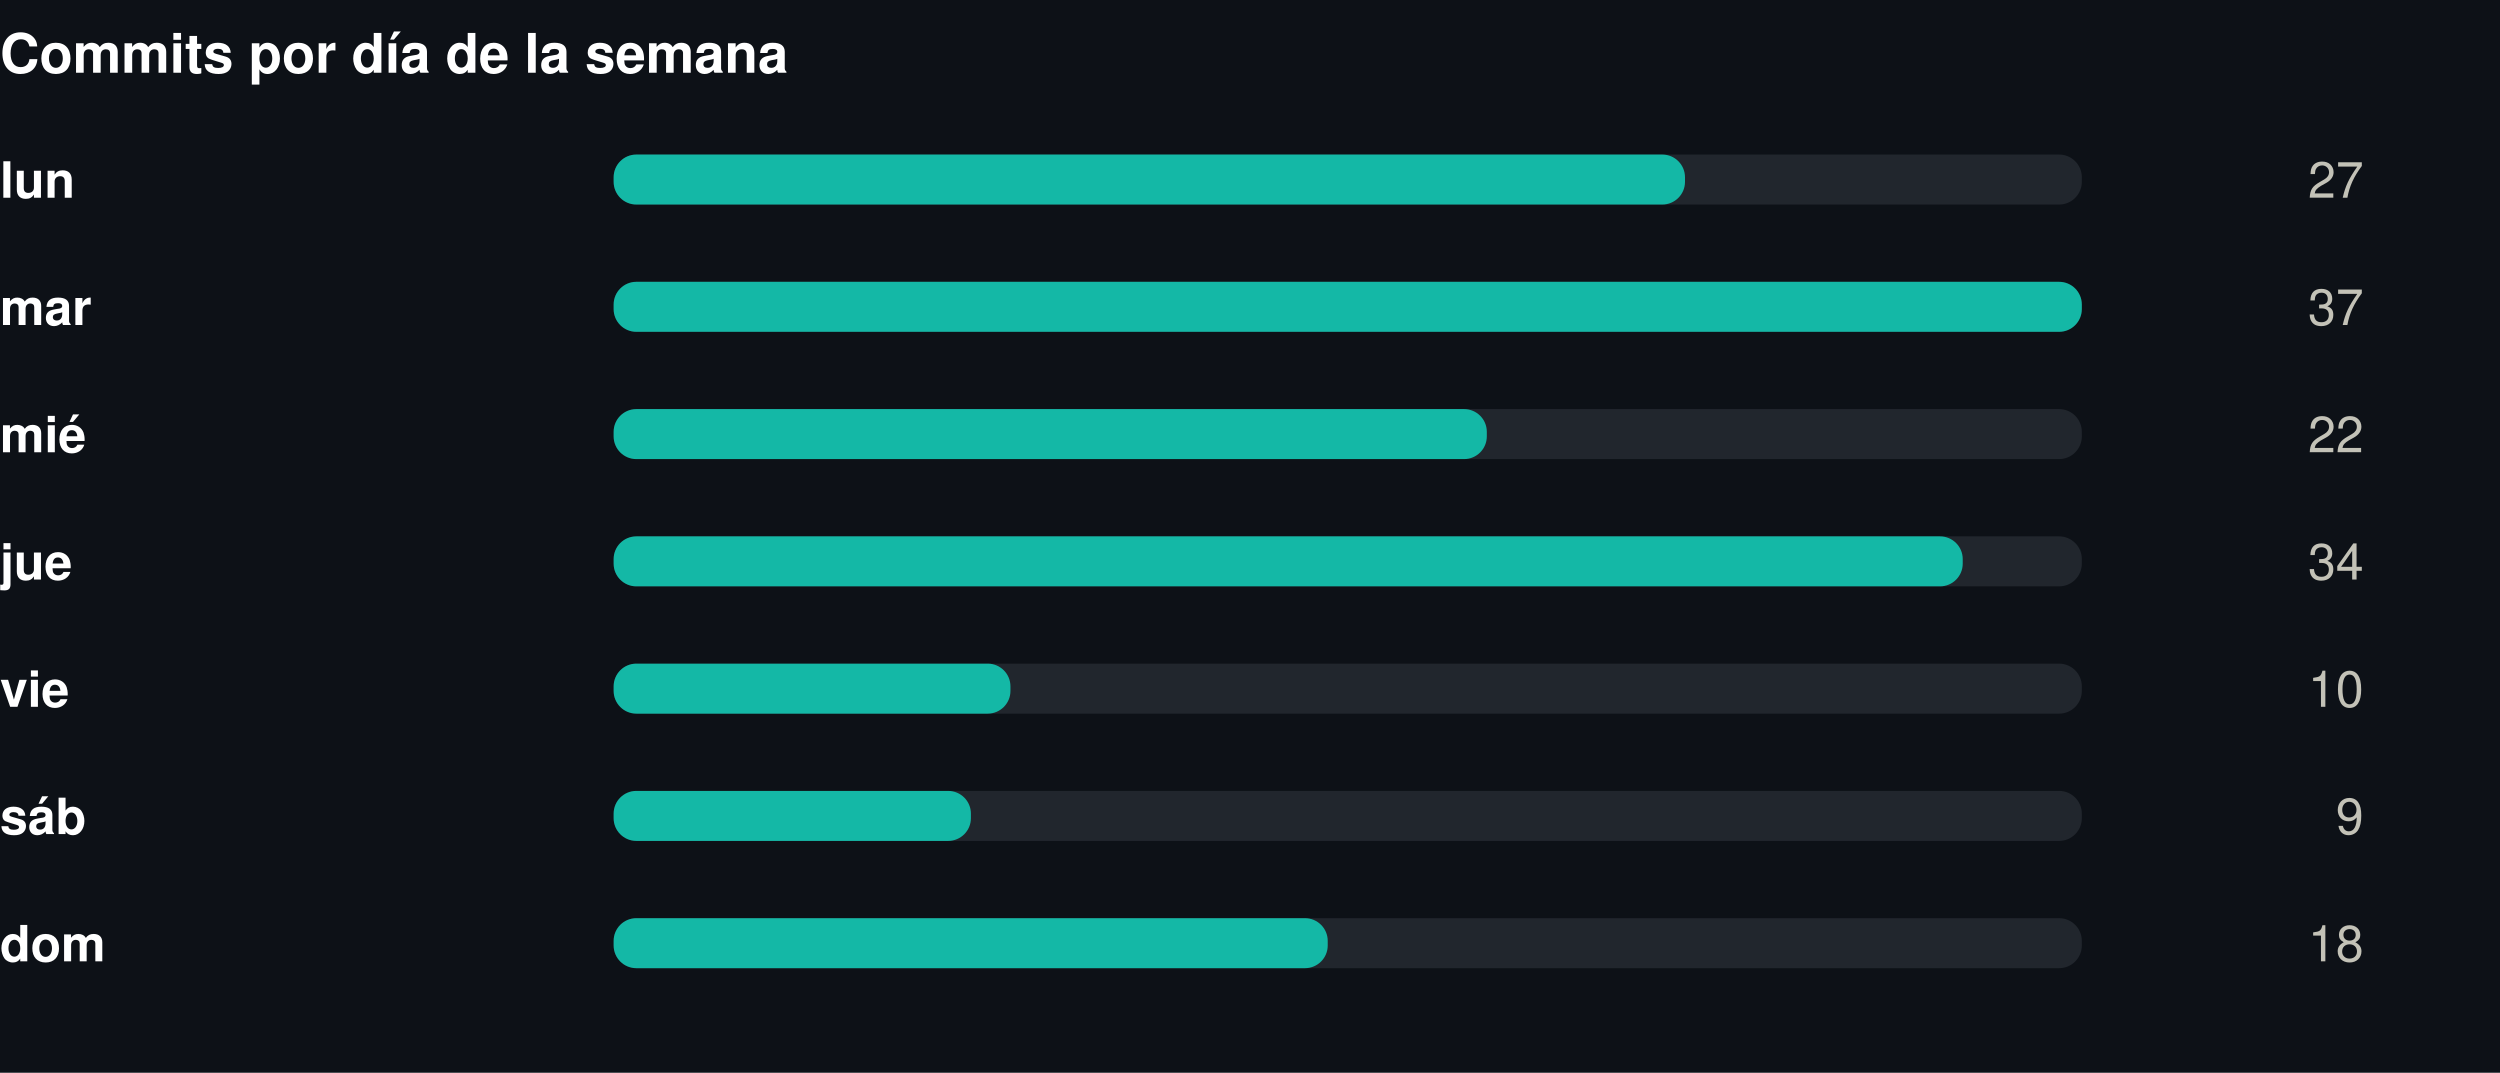
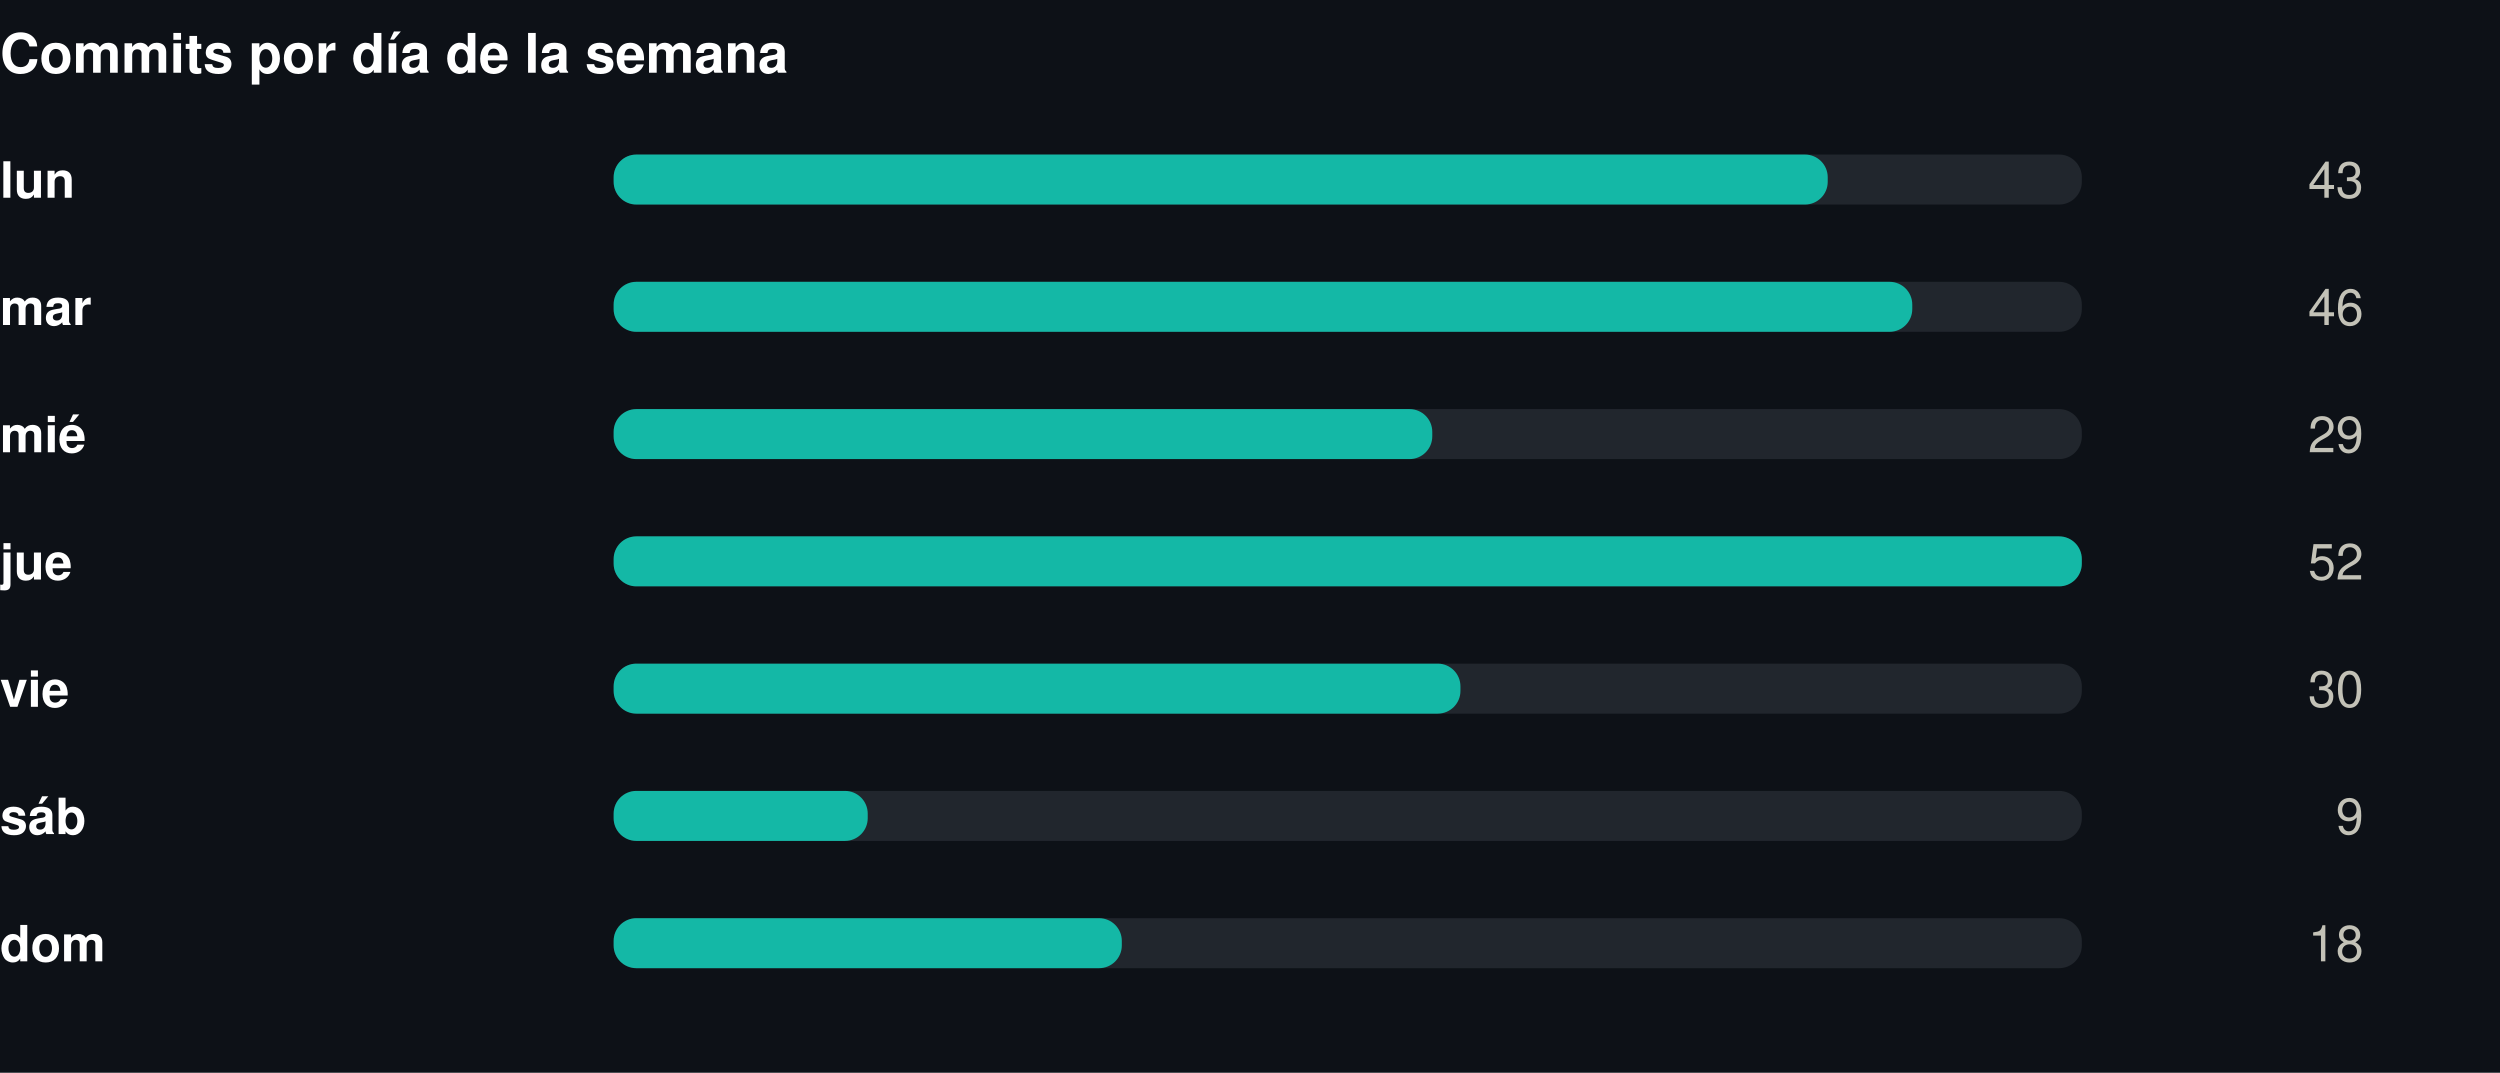
<svg xmlns="http://www.w3.org/2000/svg" width="550" height="236" viewBox="0 0 550 236" role="img">
  <rect width="550" height="236" fill="#0d1117" />
  <style>
@keyframes grow{from{transform:scaleX(0)}}
@keyframes rise{from{opacity:0;transform:translateY(9px)}}
@keyframes fade{from{opacity:0}}
@keyframes draw{to{stroke-dashoffset:0}}
.bar{transform-box:fill-box;transform-origin:left center;animation:grow .9s cubic-bezier(.22,1,.36,1) var(--d,0s) both}
.rise{animation:rise .7s cubic-bezier(.22,1,.36,1) var(--d,0s) both}
.fade{animation:fade .8s ease-out var(--d,0s) both}
.draw{animation:draw 1.7s ease-out .1s both}
@media (prefers-reduced-motion:reduce){
.bar,.rise,.fade,.draw{animation:none;transform:none;opacity:1;stroke-dashoffset:0}
}
</style>
  <g transform="translate(0,0)">
    <text x="0" y="16" font-family="-apple-system,BlinkMacSystemFont,'Segoe UI',Helvetica,Arial,sans-serif" font-size="12" font-weight="700" fill="#ffffff" text-anchor="start">Commits por día de la semana</text>
    <text x="0" y="43.5" font-family="-apple-system,BlinkMacSystemFont,'Segoe UI',Helvetica,Arial,sans-serif" font-size="11" font-weight="600" fill="#ffffff" text-anchor="start">lun</text>
    <rect x="135" y="34" width="323" height="11" rx="5" fill="#21262d" />
-     <rect class="bar" style="--d:0.00s" x="135" y="34" width="235.7" height="11" rx="5" fill="#14b8a6" />
+     <rect class="bar" style="--d:0.00s" x="135" y="34" width="267.1" height="11" rx="5" fill="#14b8a6" />
    <g class="fade" style="--d:0.00s">
-       <text x="520" y="43.5" font-family="-apple-system,BlinkMacSystemFont,'Segoe UI',Helvetica,Arial,sans-serif" font-size="11" font-weight="400" fill="#c3c2b7" text-anchor="end">27</text>
+       <text x="520" y="43.5" font-family="-apple-system,BlinkMacSystemFont,'Segoe UI',Helvetica,Arial,sans-serif" font-size="11" font-weight="400" fill="#c3c2b7" text-anchor="end">43</text>
    </g>
    <text x="0" y="71.5" font-family="-apple-system,BlinkMacSystemFont,'Segoe UI',Helvetica,Arial,sans-serif" font-size="11" font-weight="600" fill="#ffffff" text-anchor="start">mar</text>
    <rect x="135" y="62" width="323" height="11" rx="5" fill="#21262d" />
-     <rect class="bar" style="--d:0.07s" x="135" y="62" width="323.0" height="11" rx="5" fill="#14b8a6" />
+     <rect class="bar" style="--d:0.07s" x="135" y="62" width="285.7" height="11" rx="5" fill="#14b8a6" />
    <g class="fade" style="--d:0.07s">
-       <text x="520" y="71.5" font-family="-apple-system,BlinkMacSystemFont,'Segoe UI',Helvetica,Arial,sans-serif" font-size="11" font-weight="400" fill="#c3c2b7" text-anchor="end">37</text>
+       <text x="520" y="71.5" font-family="-apple-system,BlinkMacSystemFont,'Segoe UI',Helvetica,Arial,sans-serif" font-size="11" font-weight="400" fill="#c3c2b7" text-anchor="end">46</text>
    </g>
    <text x="0" y="99.5" font-family="-apple-system,BlinkMacSystemFont,'Segoe UI',Helvetica,Arial,sans-serif" font-size="11" font-weight="600" fill="#ffffff" text-anchor="start">mié</text>
    <rect x="135" y="90" width="323" height="11" rx="5" fill="#21262d" />
-     <rect class="bar" style="--d:0.14s" x="135" y="90" width="192.1" height="11" rx="5" fill="#14b8a6" />
+     <rect class="bar" style="--d:0.14s" x="135" y="90" width="180.1" height="11" rx="5" fill="#14b8a6" />
    <g class="fade" style="--d:0.14s">
-       <text x="520" y="99.5" font-family="-apple-system,BlinkMacSystemFont,'Segoe UI',Helvetica,Arial,sans-serif" font-size="11" font-weight="400" fill="#c3c2b7" text-anchor="end">22</text>
+       <text x="520" y="99.5" font-family="-apple-system,BlinkMacSystemFont,'Segoe UI',Helvetica,Arial,sans-serif" font-size="11" font-weight="400" fill="#c3c2b7" text-anchor="end">29</text>
    </g>
    <text x="0" y="127.5" font-family="-apple-system,BlinkMacSystemFont,'Segoe UI',Helvetica,Arial,sans-serif" font-size="11" font-weight="600" fill="#ffffff" text-anchor="start">jue</text>
    <rect x="135" y="118" width="323" height="11" rx="5" fill="#21262d" />
-     <rect class="bar" style="--d:0.21s" x="135" y="118" width="296.8" height="11" rx="5" fill="#14b8a6" />
+     <rect class="bar" style="--d:0.21s" x="135" y="118" width="323.0" height="11" rx="5" fill="#14b8a6" />
    <g class="fade" style="--d:0.21s">
-       <text x="520" y="127.5" font-family="-apple-system,BlinkMacSystemFont,'Segoe UI',Helvetica,Arial,sans-serif" font-size="11" font-weight="400" fill="#c3c2b7" text-anchor="end">34</text>
+       <text x="520" y="127.5" font-family="-apple-system,BlinkMacSystemFont,'Segoe UI',Helvetica,Arial,sans-serif" font-size="11" font-weight="400" fill="#c3c2b7" text-anchor="end">52</text>
    </g>
    <text x="0" y="155.5" font-family="-apple-system,BlinkMacSystemFont,'Segoe UI',Helvetica,Arial,sans-serif" font-size="11" font-weight="600" fill="#ffffff" text-anchor="start">vie</text>
    <rect x="135" y="146" width="323" height="11" rx="5" fill="#21262d" />
-     <rect class="bar" style="--d:0.28s" x="135" y="146" width="87.3" height="11" rx="5" fill="#14b8a6" />
+     <rect class="bar" style="--d:0.28s" x="135" y="146" width="186.3" height="11" rx="5" fill="#14b8a6" />
    <g class="fade" style="--d:0.28s">
-       <text x="520" y="155.5" font-family="-apple-system,BlinkMacSystemFont,'Segoe UI',Helvetica,Arial,sans-serif" font-size="11" font-weight="400" fill="#c3c2b7" text-anchor="end">10</text>
+       <text x="520" y="155.5" font-family="-apple-system,BlinkMacSystemFont,'Segoe UI',Helvetica,Arial,sans-serif" font-size="11" font-weight="400" fill="#c3c2b7" text-anchor="end">30</text>
    </g>
    <text x="0" y="183.5" font-family="-apple-system,BlinkMacSystemFont,'Segoe UI',Helvetica,Arial,sans-serif" font-size="11" font-weight="600" fill="#ffffff" text-anchor="start">sáb</text>
    <rect x="135" y="174" width="323" height="11" rx="5" fill="#21262d" />
-     <rect class="bar" style="--d:0.35s" x="135" y="174" width="78.6" height="11" rx="5" fill="#14b8a6" />
+     <rect class="bar" style="--d:0.35s" x="135" y="174" width="55.9" height="11" rx="5" fill="#14b8a6" />
    <g class="fade" style="--d:0.35s">
      <text x="520" y="183.5" font-family="-apple-system,BlinkMacSystemFont,'Segoe UI',Helvetica,Arial,sans-serif" font-size="11" font-weight="400" fill="#c3c2b7" text-anchor="end">9</text>
    </g>
    <text x="0" y="211.5" font-family="-apple-system,BlinkMacSystemFont,'Segoe UI',Helvetica,Arial,sans-serif" font-size="11" font-weight="600" fill="#ffffff" text-anchor="start">dom</text>
    <rect x="135" y="202" width="323" height="11" rx="5" fill="#21262d" />
-     <rect class="bar" style="--d:0.42s" x="135" y="202" width="157.1" height="11" rx="5" fill="#14b8a6" />
+     <rect class="bar" style="--d:0.42s" x="135" y="202" width="111.8" height="11" rx="5" fill="#14b8a6" />
    <g class="fade" style="--d:0.42s">
      <text x="520" y="211.5" font-family="-apple-system,BlinkMacSystemFont,'Segoe UI',Helvetica,Arial,sans-serif" font-size="11" font-weight="400" fill="#c3c2b7" text-anchor="end">18</text>
    </g>
  </g>
</svg>
